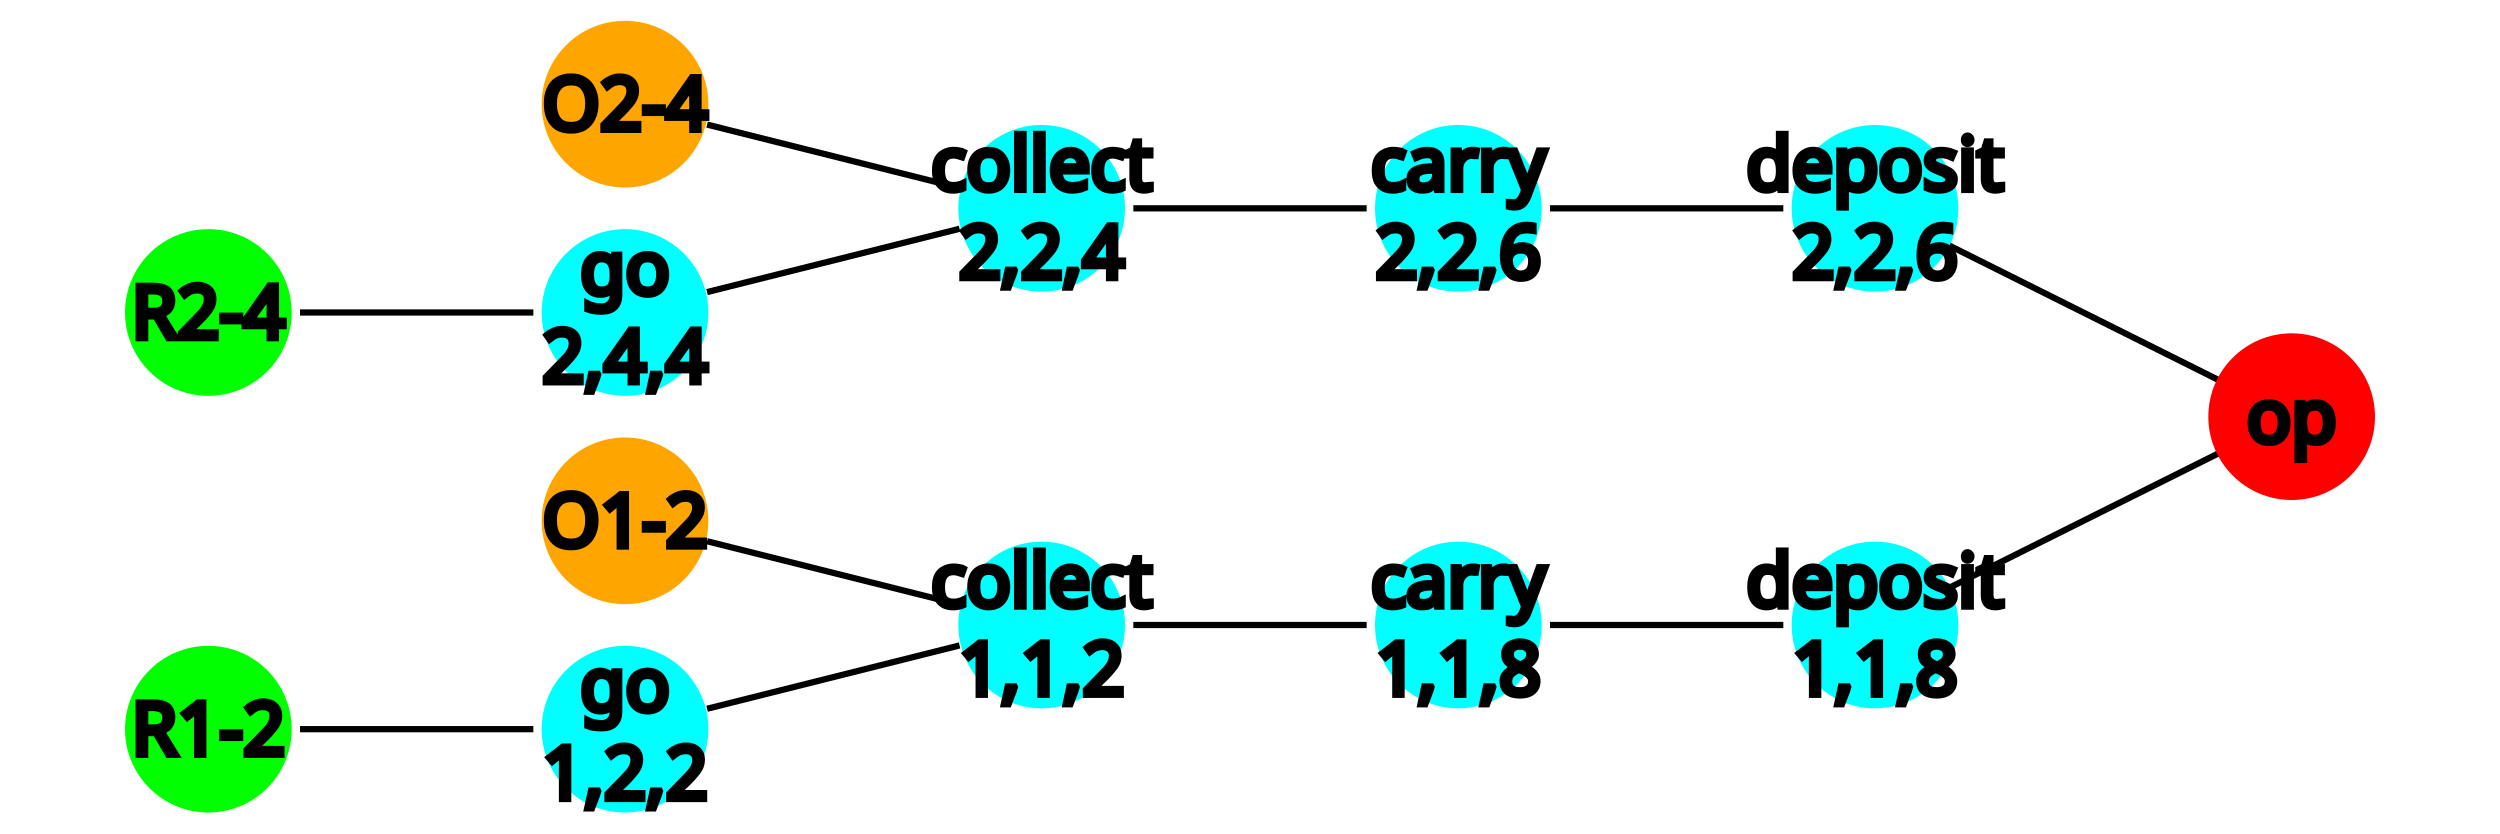
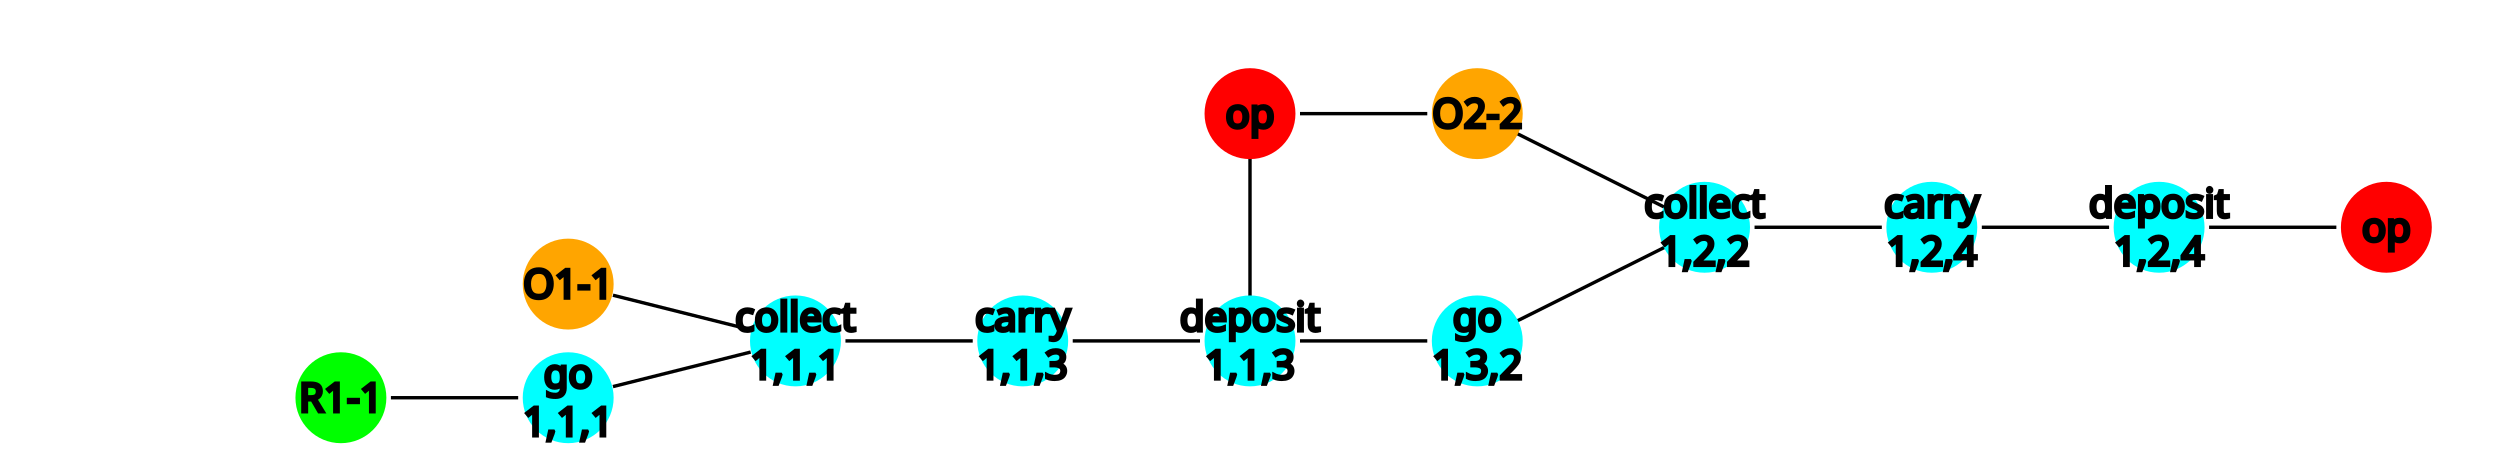
- <svg xmlns="http://www.w3.org/2000/svg" version="1.2" width="120mm" height="40mm" viewBox="0 0 120 40" stroke="none" fill="#000000" stroke-width="0.3" font-size="3.88">
+ <svg xmlns="http://www.w3.org/2000/svg" version="1.2" width="220mm" height="40mm" viewBox="0 0 220 40" stroke="none" fill="#000000" stroke-width="0.3" font-size="3.88">
  <defs>
    <marker id="arrow" markerWidth="15" markerHeight="7" refX="5" refY="3.5" orient="auto" markerUnits="strokeWidth">
      <path d="M0,0 L15,3.5 L0,7 z" stroke="context-stroke" fill="context-stroke" />
    </marker>
  </defs>
-   <g stroke="#000000" id="img-fe9df9c1-1">
-     <g transform="translate(100,25)">
+   <g stroke="#000000" id="img-8cad5c38-1">
+     <g transform="translate(200,20)">
+       <path fill="none" d="M-5.6,0 L 5.6 0" class="primitive" />
+     </g>
+     <g transform="translate(180,20)">
+       <path fill="none" d="M-5.6,0 L 5.6 0" class="primitive" />
+     </g>
+     <g transform="translate(160,20)">
+       <path fill="none" d="M-5.6,0 L 5.6 0" class="primitive" />
+     </g>
+     <g transform="translate(140,25)">
      <path fill="none" d="M-6.89,3.44 L 6.89 -3.44" class="primitive" />
+     </g>
+     <g transform="translate(120,30)">
+       <path fill="none" d="M-5.6,0 L 5.6 0" class="primitive" />
+     </g>
+     <g transform="translate(110,20)">
+       <path fill="none" d="M0,7.8 L 0 -7.8" class="primitive" />
+     </g>
+     <g transform="translate(100,30)">
+       <path fill="none" d="M-5.6,0 L 5.6 0" class="primitive" />
    </g>
    <g transform="translate(80,30)">
      <path fill="none" d="M-5.6,0 L 5.6 0" class="primitive" />
    </g>
-     <g transform="translate(60,30)">
+     <g transform="translate(60,32.5)">
+       <path fill="none" d="M-6.06,1.52 L 6.06 -1.52" class="primitive" />
+     </g>
+     <g transform="translate(120,10)">
      <path fill="none" d="M-5.6,0 L 5.6 0" class="primitive" />
    </g>
-     <g transform="translate(40,32.5)">
-       <path fill="none" d="M-6.06,1.52 L 6.06 -1.52" class="primitive" />
+     <g transform="translate(40,35)">
+       <path fill="none" d="M-5.6,0 L 5.6 0" class="primitive" />
    </g>
-     <g transform="translate(100,15)">
+     <g transform="translate(140,15)">
      <path fill="none" d="M-6.89,-3.44 L 6.89 3.44" class="primitive" />
    </g>
-     <g transform="translate(80,10)">
-       <path fill="none" d="M-5.6,0 L 5.6 0" class="primitive" />
-     </g>
-     <g transform="translate(60,10)">
-       <path fill="none" d="M-5.6,0 L 5.6 0" class="primitive" />
-     </g>
-     <g transform="translate(40,12.5)">
-       <path fill="none" d="M-6.06,1.52 L 6.06 -1.52" class="primitive" />
-     </g>
-     <g transform="translate(20,15)">
-       <path fill="none" d="M-5.6,0 L 5.6 0" class="primitive" />
-     </g>
-     <g transform="translate(20,35)">
-       <path fill="none" d="M-5.6,0 L 5.6 0" class="primitive" />
-     </g>
-     <g transform="translate(40,7.5)">
-       <path fill="none" d="M-6.06,-1.52 L 6.06 1.52" class="primitive" />
-     </g>
-     <g transform="translate(40,27.5)">
+     <g transform="translate(60,27.5)">
      <path fill="none" d="M-6.06,-1.52 L 6.06 1.52" class="primitive" />
    </g>
  </g>
-   <g fill="#00FFFF" id="img-fe9df9c1-2">
+   <g fill="#00FFFF" id="img-8cad5c38-2">
+     <g transform="translate(190,20)">
+       <circle cx="0" cy="0" r="4" class="primitive" />
+     </g>
+   </g>
+   <g fill="#00FFFF" id="img-8cad5c38-3">
+     <g transform="translate(170,20)">
+       <circle cx="0" cy="0" r="4" class="primitive" />
+     </g>
+   </g>
+   <g fill="#00FFFF" id="img-8cad5c38-4">
+     <g transform="translate(150,20)">
+       <circle cx="0" cy="0" r="4" class="primitive" />
+     </g>
+   </g>
+   <g fill="#00FFFF" id="img-8cad5c38-5">
+     <g transform="translate(130,30)">
+       <circle cx="0" cy="0" r="4" class="primitive" />
+     </g>
+   </g>
+   <g fill="#00FFFF" id="img-8cad5c38-6">
+     <g transform="translate(110,30)">
+       <circle cx="0" cy="0" r="4" class="primitive" />
+     </g>
+   </g>
+   <g fill="#00FFFF" id="img-8cad5c38-7">
    <g transform="translate(90,30)">
      <circle cx="0" cy="0" r="4" class="primitive" />
    </g>
  </g>
-   <g fill="#00FFFF" id="img-fe9df9c1-3">
+   <g fill="#00FFFF" id="img-8cad5c38-8">
    <g transform="translate(70,30)">
      <circle cx="0" cy="0" r="4" class="primitive" />
    </g>
  </g>
-   <g fill="#00FFFF" id="img-fe9df9c1-4">
-     <g transform="translate(50,30)">
+   <g fill="#00FFFF" id="img-8cad5c38-9">
+     <g transform="translate(50,35)">
      <circle cx="0" cy="0" r="4" class="primitive" />
    </g>
  </g>
-   <g fill="#00FFFF" id="img-fe9df9c1-5">
+   <g fill="#FF0000" id="img-8cad5c38-10">
+     <g transform="translate(210,20)">
+       <circle cx="0" cy="0" r="4" class="primitive" />
+     </g>
+   </g>
+   <g fill="#FF0000" id="img-8cad5c38-11">
+     <g transform="translate(110,10)">
+       <circle cx="0" cy="0" r="4" class="primitive" />
+     </g>
+   </g>
+   <g fill="#00FF00" id="img-8cad5c38-12">
    <g transform="translate(30,35)">
      <circle cx="0" cy="0" r="4" class="primitive" />
    </g>
  </g>
-   <g fill="#00FFFF" id="img-fe9df9c1-6">
-     <g transform="translate(90,10)">
+   <g fill="#FFA500" id="img-8cad5c38-13">
+     <g transform="translate(130,10)">
      <circle cx="0" cy="0" r="4" class="primitive" />
    </g>
  </g>
-   <g fill="#00FFFF" id="img-fe9df9c1-7">
-     <g transform="translate(70,10)">
+   <g fill="#FFA500" id="img-8cad5c38-14">
+     <g transform="translate(50,25)">
      <circle cx="0" cy="0" r="4" class="primitive" />
    </g>
  </g>
-   <g fill="#00FFFF" id="img-fe9df9c1-8">
-     <g transform="translate(50,10)">
-       <circle cx="0" cy="0" r="4" class="primitive" />
+   <g font-family="futura" font-size="3.53" stroke="#000000" id="img-8cad5c38-15">
+     <g transform="translate(190,20)">
+       <g class="primitive">
+         <text text-anchor="middle" dy="-0.25em">deposit<tspan x="0" dy="1.2em">1,2,4</tspan>
+         </text>
+       </g>
    </g>
-   </g>
-   <g fill="#00FFFF" id="img-fe9df9c1-9">
-     <g transform="translate(30,15)">
-       <circle cx="0" cy="0" r="4" class="primitive" />
+     <g transform="translate(170,20)">
+       <g class="primitive">
+         <text text-anchor="middle" dy="-0.25em">carry<tspan x="0" dy="1.2em">1,2,4</tspan>
+         </text>
+       </g>
    </g>
-   </g>
-   <g fill="#FF0000" id="img-fe9df9c1-10">
-     <g transform="translate(110,20)">
-       <circle cx="0" cy="0" r="4" class="primitive" />
+     <g transform="translate(150,20)">
+       <g class="primitive">
+         <text text-anchor="middle" dy="-0.25em">collect<tspan x="0" dy="1.2em">1,2,2</tspan>
+         </text>
+       </g>
    </g>
-   </g>
-   <g fill="#00FF00" id="img-fe9df9c1-11">
-     <g transform="translate(10,15)">
-       <circle cx="0" cy="0" r="4" class="primitive" />
+     <g transform="translate(130,30)">
+       <g class="primitive">
+         <text text-anchor="middle" dy="-0.25em">go<tspan x="0" dy="1.2em">1,3,2</tspan>
+         </text>
+       </g>
    </g>
-   </g>
-   <g fill="#00FF00" id="img-fe9df9c1-12">
-     <g transform="translate(10,35)">
-       <circle cx="0" cy="0" r="4" class="primitive" />
+     <g transform="translate(110,30)">
+       <g class="primitive">
+         <text text-anchor="middle" dy="-0.25em">deposit<tspan x="0" dy="1.2em">1,1,3</tspan>
+         </text>
+       </g>
    </g>
-   </g>
-   <g fill="#FFA500" id="img-fe9df9c1-13">
-     <g transform="translate(30,5)">
-       <circle cx="0" cy="0" r="4" class="primitive" />
-     </g>
-   </g>
-   <g fill="#FFA500" id="img-fe9df9c1-14">
-     <g transform="translate(30,25)">
-       <circle cx="0" cy="0" r="4" class="primitive" />
-     </g>
-   </g>
-   <g font-family="futura" font-size="3.53" stroke="#000000" id="img-fe9df9c1-15">
    <g transform="translate(90,30)">
      <g class="primitive">
-         <text text-anchor="middle" dy="-0.25em">deposit<tspan x="0" dy="1.2em">1,1,8</tspan>
+         <text text-anchor="middle" dy="-0.25em">carry<tspan x="0" dy="1.2em">1,1,3</tspan>
        </text>
      </g>
    </g>
    <g transform="translate(70,30)">
      <g class="primitive">
-         <text text-anchor="middle" dy="-0.25em">carry<tspan x="0" dy="1.2em">1,1,8</tspan>
+         <text text-anchor="middle" dy="-0.25em">collect<tspan x="0" dy="1.2em">1,1,1</tspan>
        </text>
      </g>
    </g>
-     <g transform="translate(50,30)">
+     <g transform="translate(50,35)">
      <g class="primitive">
-         <text text-anchor="middle" dy="-0.25em">collect<tspan x="0" dy="1.2em">1,1,2</tspan>
+         <text text-anchor="middle" dy="-0.25em">go<tspan x="0" dy="1.2em">1,1,1</tspan>
        </text>
+       </g>
+     </g>
+     <g transform="translate(210,20)">
+       <g class="primitive">
+         <text text-anchor="middle" dy="0.35em">op</text>
+       </g>
+     </g>
+     <g transform="translate(110,10)">
+       <g class="primitive">
+         <text text-anchor="middle" dy="0.35em">op</text>
      </g>
    </g>
    <g transform="translate(30,35)">
      <g class="primitive">
-         <text text-anchor="middle" dy="-0.25em">go<tspan x="0" dy="1.2em">1,2,2</tspan>
-         </text>
+         <text text-anchor="middle" dy="0.35em">R1-1</text>
      </g>
    </g>
-     <g transform="translate(90,10)">
+     <g transform="translate(130,10)">
      <g class="primitive">
-         <text text-anchor="middle" dy="-0.25em">deposit<tspan x="0" dy="1.2em">2,2,6</tspan>
-         </text>
+         <text text-anchor="middle" dy="0.35em">O2-2</text>
      </g>
    </g>
-     <g transform="translate(70,10)">
+     <g transform="translate(50,25)">
      <g class="primitive">
-         <text text-anchor="middle" dy="-0.25em">carry<tspan x="0" dy="1.2em">2,2,6</tspan>
-         </text>
-       </g>
-     </g>
-     <g transform="translate(50,10)">
-       <g class="primitive">
-         <text text-anchor="middle" dy="-0.25em">collect<tspan x="0" dy="1.2em">2,2,4</tspan>
-         </text>
-       </g>
-     </g>
-     <g transform="translate(30,15)">
-       <g class="primitive">
-         <text text-anchor="middle" dy="-0.25em">go<tspan x="0" dy="1.2em">2,4,4</tspan>
-         </text>
-       </g>
-     </g>
-     <g transform="translate(110,20)">
-       <g class="primitive">
-         <text text-anchor="middle" dy="0.35em">op</text>
-       </g>
-     </g>
-     <g transform="translate(10,15)">
-       <g class="primitive">
-         <text text-anchor="middle" dy="0.35em">R2-4</text>
-       </g>
-     </g>
-     <g transform="translate(10,35)">
-       <g class="primitive">
-         <text text-anchor="middle" dy="0.35em">R1-2</text>
-       </g>
-     </g>
-     <g transform="translate(30,5)">
-       <g class="primitive">
-         <text text-anchor="middle" dy="0.35em">O2-4</text>
-       </g>
-     </g>
-     <g transform="translate(30,25)">
-       <g class="primitive">
-         <text text-anchor="middle" dy="0.35em">O1-2</text>
+         <text text-anchor="middle" dy="0.35em">O1-1</text>
      </g>
    </g>
  </g>
</svg>
